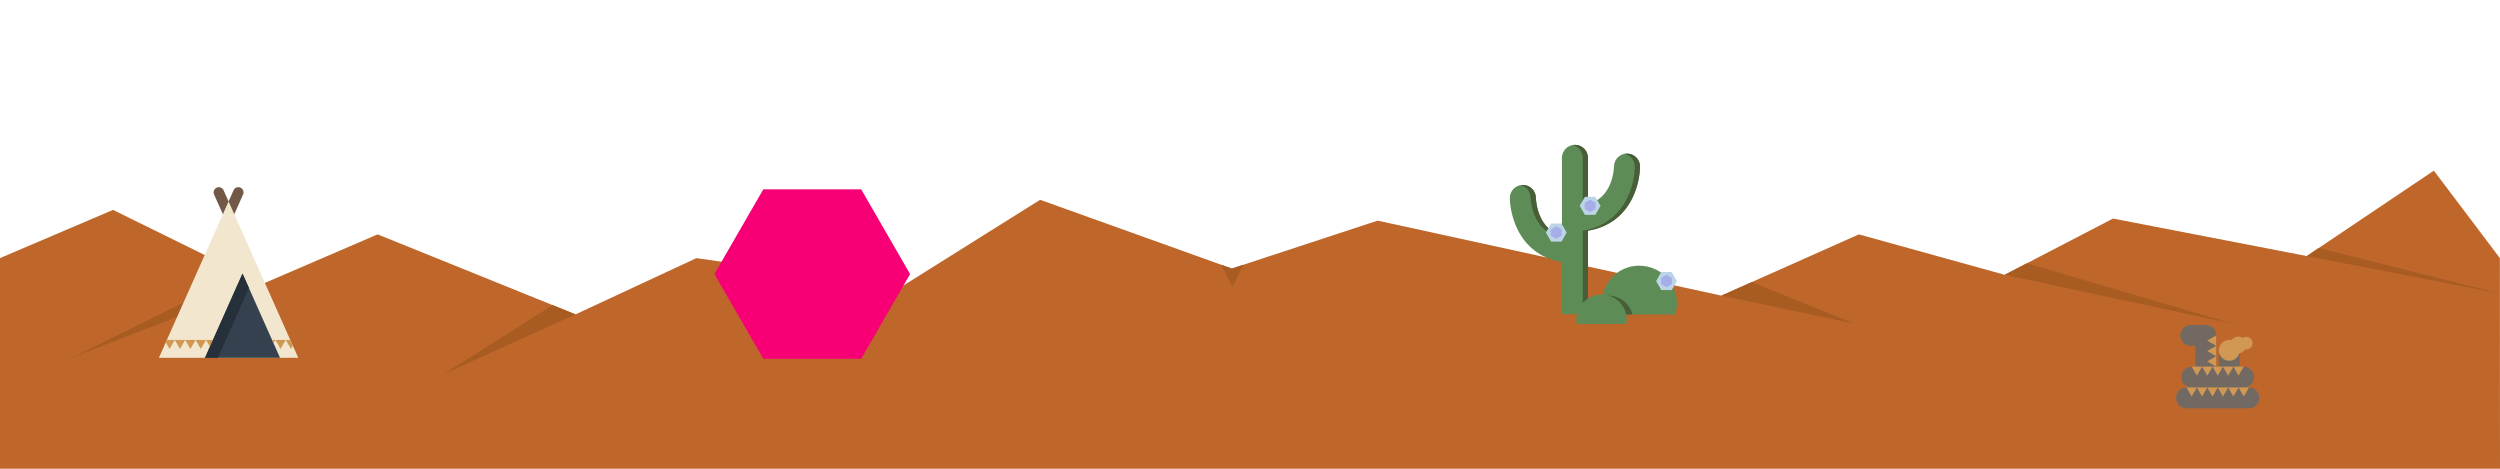
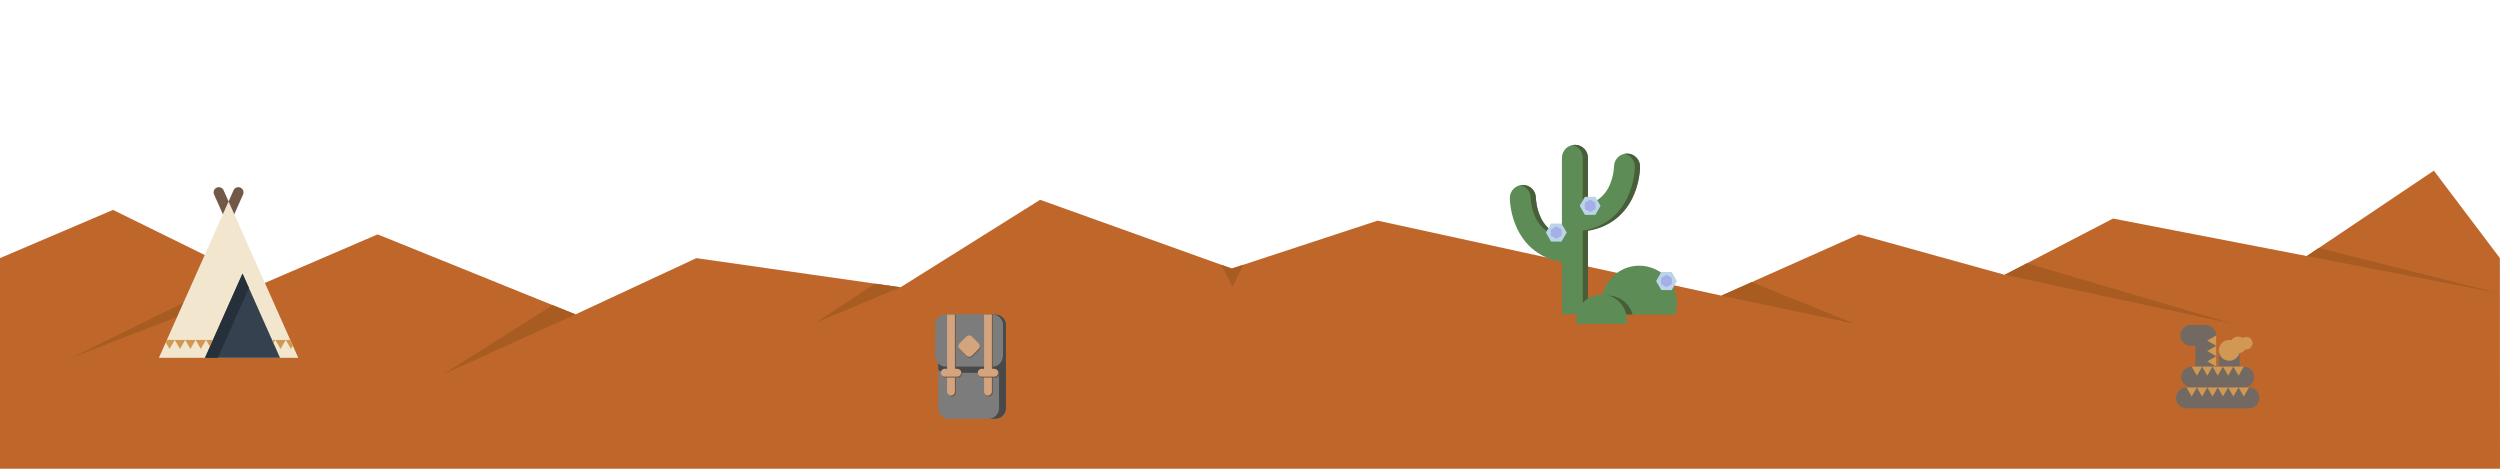
<svg xmlns="http://www.w3.org/2000/svg" version="1.1" x="0px" y="0px" viewBox="0 0 4800 900" enable-background="new 0 0 4800 900" xml:space="preserve">
  <g id="measurement_x5F_tools">
    <g>
      <polygon fill="#BF672B" points="0,495.548 217,403 505,544.707 725,450 1105,603.617 1337,495.617 1729,551.617 1997,383.617     2365,515.617 2645,423.617 3305,567.617 3569,450 3849,527.617 4057,419.617 4429,491.617 4673,327.617 4799.77,495.548 4800,900     0,900   " />
      <polygon fill="#A85C22" points="505,544.707 138,686.617 465.63,525.336   " />
      <polygon fill="#A85C22" points="1729,551.617 1566,619.617 1679.86,544.597   " />
      <polygon fill="#A85C22" points="2344.63,508.31 2366.333,550.95 2387.237,508.31 2365,515.617   " />
      <polygon fill="#A85C22" points="3305,567.617 3561.13,621.687 3363.368,541.613   " />
      <polygon fill="#A85C22" points="3849,527.617 4286.984,621.687 3891.836,505.375   " />
      <polygon fill="#A85C22" points="4429,491.617 4799.808,563.531 4451.973,476.176   " />
      <polygon fill="#A85C22" points="1105,603.617 851,718.617 1061.109,585.874   " />
    </g>
-     <g>
+     <g id="snake">
      <g>
        <path fill="#726962" d="M4235.15,623.937L4235.15,623.937h-28.945c-11.046,0-20,8.954-20,20s8.954,20,20,20h8.945v40h40v-60     C4255.15,632.891,4246.196,623.937,4235.15,623.937z" />
        <g>
          <polygon fill="#D19853" points="4255.15,663.937 4237.83,653.937 4255.15,643.937     " />
          <polygon fill="#D19853" points="4255.15,683.937 4237.83,673.937 4255.15,663.937     " />
          <polygon fill="#D19853" points="4255.15,703.937 4237.83,693.937 4255.15,683.937     " />
        </g>
      </g>
      <line x1="4280.197" y1="672.678" x2="4280.197" y2="710.774" />
      <rect x="4260.197" y="672.679" fill="#726962" width="40" height="31.259" />
      <g>
        <path fill="#726962" d="M4308.048,743.937h-100c-11.046,0-20-8.954-20-20s8.954-20,20-20h100c11.046,0,20,8.954,20,20     S4319.094,743.937,4308.048,743.937z" />
        <polygon fill="#D19853" points="4228.048,703.937 4218.048,721.258 4208.048,703.937    " />
        <polygon fill="#D19853" points="4248.048,703.937 4238.048,721.258 4228.048,703.937    " />
        <polygon fill="#D19853" points="4268.048,703.937 4258.048,721.258 4248.048,703.937    " />
        <polygon fill="#D19853" points="4288.048,703.937 4278.048,721.258 4268.048,703.937    " />
        <polygon fill="#D19853" points="4308.048,703.937 4298.048,721.258 4288.048,703.937    " />
      </g>
      <g>
        <path fill="#726962" d="M4318.048,783.937h-120c-11.046,0-20-8.954-20-20s8.954-20,20-20h120c11.046,0,20,8.954,20,20     S4329.094,783.937,4318.048,783.937z" />
        <polygon fill="#D19853" points="4238.048,743.937 4228.048,761.258 4218.048,743.937    " />
        <polygon fill="#D19853" points="4218.048,743.937 4208.048,761.258 4198.048,743.937    " />
        <polygon fill="#D19853" points="4258.048,743.937 4248.048,761.258 4238.048,743.937    " />
        <polygon fill="#D19853" points="4278.048,743.937 4268.048,761.258 4258.048,743.937    " />
        <polygon fill="#D19853" points="4298.048,743.937 4288.048,761.258 4278.048,743.937    " />
        <polygon fill="#D19853" points="4318.048,743.937 4308.048,761.258 4298.048,743.937    " />
      </g>
      <g>
        <circle fill="#D19853" cx="4297.342" cy="662.251" r="15.998" />
        <circle fill="#D19853" cx="4312.967" cy="658.865" r="11.999" />
        <circle fill="#D19853" cx="4280.197" cy="672.678" r="19.998" />
      </g>
    </g>
-     <g>
+     <g id="tent">
      <path fill="#725947" d="M438.87,421.347c-3.948,0-7.527-2.323-9.135-5.931l-18.71-41.993c-2.247-5.044,0.021-10.956,5.065-13.204    c5.044-2.246,10.955,0.021,13.204,5.065l9.575,21.491l9.575-21.491c2.248-5.045,8.159-7.312,13.204-5.065    c5.045,2.248,7.312,8.16,5.065,13.204l-18.71,41.993C446.397,419.023,442.818,421.347,438.87,421.347z" />
      <polygon fill="#F2E7CE" points="438.87,386.775 305.124,686.95 572.615,686.95   " />
      <polygon fill="#35414F" points="393.622,686.95 537.639,686.95 465.63,525.336   " />
      <polygon fill="#D19853" points="345.548,670.01 355.548,652.689 335.548,652.689   " />
      <polygon fill="#D19853" points="365.548,670.01 375.548,652.689 355.548,652.689   " />
      <polygon fill="#D19853" points="385.548,670.01 395.548,652.689 375.548,652.689   " />
      <polygon fill="#D19853" points="395.548,652.689 403.077,665.729 408.887,652.689   " />
      <polygon fill="#D19853" points="525.099,658.805 528.63,652.689 522.374,652.689   " />
      <polygon fill="#D19853" points="538.63,670.01 548.63,652.689 528.63,652.689   " />
      <g>
        <polygon fill="#D19853" points="335.548,652.689 320.389,652.689 318.28,657.422 325.548,670.01    " />
        <polygon fill="#D19853" points="558.63,670.01 562.264,663.717 557.35,652.689 548.63,652.689    " />
      </g>
      <polygon fill="#25303A" points="465.63,525.336 393.622,686.95 418.246,686.95 477.943,552.969   " />
    </g>
    <g>
      <g>
        <path fill="#5E8C57" d="M3123.889,294.877c-13.808,0-25,11.192-25,25c0,0.191-0.424,19.946-9.86,38.819     c-8.636,17.271-21.875,28.239-40.14,33.159v-88.795c0-13.807-11.193-25-25-25s-25,11.193-25,25v148.978     c-18.265-4.92-31.504-15.887-40.14-33.159c-9.437-18.873-9.86-38.628-9.86-38.819c0-13.808-11.192-25-25-25s-25,11.192-25,25     c0,3.163,0.425,31.751,15.14,61.181c9.228,18.455,22.073,33.258,38.181,43.995c13.561,9.041,29.193,15.018,46.68,17.873v100.126     h50v-160.31c17.486-2.854,33.119-8.832,46.68-17.873c16.107-10.737,28.953-25.54,38.181-43.995     c14.715-29.43,15.14-58.018,15.14-61.181C3148.889,306.07,3137.697,294.877,3123.889,294.877z" />
        <g>
          <path fill="#475E38" d="M2938.889,380.061c0,0.191,0.424,19.946,9.86,38.819c8.636,17.271,21.875,28.239,40.14,33.159v-3.526      c-13.193-5.861-23.168-15.69-30.14-29.633c-9.437-18.873-9.86-38.628-9.86-38.819c0-13.808-11.192-25-25-25      c-1.712,0-3.384,0.173-5,0.501C2930.3,357.878,2938.889,367.966,2938.889,380.061z" />
          <path fill="#475E38" d="M3038.889,303.061v88.795c3.521-0.948,6.85-2.127,10-3.526v-85.268c0-13.807-11.193-25-25-25      c-1.712,0-3.384,0.173-5,0.501C3030.3,280.879,3038.889,290.967,3038.889,303.061z" />
          <path fill="#475E38" d="M3123.889,294.877c-1.712,0-3.384,0.173-5,0.501c11.411,2.316,20,12.404,20,24.499      c0,3.163-0.425,31.751-15.14,61.181c-9.228,18.455-22.073,33.258-38.181,43.995c-13.561,9.041-29.193,15.018-46.68,17.873      v160.31h10v-160.31c17.486-2.854,33.119-8.832,46.68-17.873c16.107-10.737,28.953-25.54,38.181-43.995      c14.715-29.43,15.14-58.018,15.14-61.181C3148.889,306.07,3137.697,294.877,3123.889,294.877z" />
        </g>
      </g>
      <polygon fill="#BCD4E8" points="3043.04,412.504 3033.04,395.183 3043.04,377.863 3063.04,377.863 3073.04,395.183     3063.04,412.504   " />
      <polygon fill="#BCD4E8" points="2978.064,463.825 2968.064,446.504 2978.064,429.184 2998.064,429.184 3008.064,446.504     2998.064,463.825   " />
      <polygon fill="#A6AEE8" points="3063.419,401.175 3053.04,407.167 3042.662,401.175 3042.662,389.191 3053.04,383.199     3063.419,389.191   " />
      <polygon fill="#A6AEE8" points="2998.443,452.496 2988.064,458.488 2977.686,452.496 2977.686,440.512 2988.064,434.52     2998.443,440.512   " />
    </g>
    <g>
      <g>
        <path fill="#5E8C57" d="M3216.529,603.774c2.07-6.734,3.189-13.883,3.189-21.296c0-39.978-32.409-72.386-72.386-72.386     s-72.386,32.408-72.386,72.386c0,7.412,1.119,14.562,3.189,21.296H3216.529z" />
        <path fill="#475E38" d="M3087.69,567.642c-3.583,0-7.071,0.401-10.433,1.14c-0.85,4.437-1.311,9.011-1.311,13.696     c0,7.412,1.119,14.562,3.189,21.296h55.372C3129.08,582.985,3110.178,567.642,3087.69,567.642z" />
        <path fill="#5E8C57" d="M3122.661,621.939c0.434-2.606,0.671-5.278,0.671-8.007c0-26.723-21.663-48.386-48.386-48.386     c-26.723,0-48.386,21.663-48.386,48.386c0,2.729,0.237,5.401,0.671,8.007H3122.661z" />
      </g>
      <polygon fill="#BCD4E8" points="3189.718,556.933 3179.718,539.612 3189.718,522.292 3209.718,522.292 3219.718,539.612     3209.718,556.933   " />
      <polygon fill="#A6AEE8" points="3210.096,545.604 3199.718,551.596 3189.34,545.604 3189.34,533.62 3199.718,527.628     3210.096,533.62   " />
    </g>
-     <polygon fill="#F80075" points="1465.551,688.934 1371.603,526.21 1465.551,363.487 1653.448,363.487 1747.396,526.21    1653.448,688.934  " />
+     <g id="bag">
+       <path fill="#7C7C7C" d="M1911.443,603.937h-90c-11.046,0-20,8.954-20,20v160c0,11.046,8.954,20,20,20h90c11.046,0,20-8.954,20-20    v-160C1931.443,612.891,1922.489,603.937,1911.443,603.937z" />
+       <path fill="#494949" d="M1911.443,603.937h-13.279c11.046,0,20,8.954,20,20v160c0,11.046-8.954,20-20,20h13.279    c11.046,0,20-8.954,20-20v-160C1931.443,612.891,1922.489,603.937,1911.443,603.937z" />
+       <path fill="#7C7C7C" d="M1905.761,603.937h-90c-11.046,0-20,8.954-20,20v60c0,11.046,8.954,20,20,20h90c11.046,0,20-8.954,20-20    v-60C1925.761,612.891,1916.807,603.937,1905.761,603.937z" />
+       <g>
+         <path fill="#494949" d="M1815.761,715.83h90c11.046,0,20-8.954,20-20v-11.893c0,11.046-8.954,20-20,20h-90     c-5.617,0-10.685-2.323-14.318-6.051v11.893C1805.076,713.507,1810.144,715.83,1815.761,715.83z" />
+       </g>
+       <path fill="#725947" d="M1861.761,686.965c-1.989,0-3.896-0.79-5.304-2.197l-13.014-13.015c-2.929-2.929-2.929-7.677,0-10.606    l13.014-13.014c2.93-2.928,7.678-2.928,10.607,0l13.014,13.014c2.929,2.93,2.929,7.678,0,10.606l-13.014,13.015    C1865.657,686.175,1863.75,686.965,1861.761,686.965z" />
+       <path fill="#725947" d="M1910.934,725.056h-24.082c-4.143,0-7.5-3.357-7.5-7.5s3.357-7.5,7.5-7.5h24.082    c4.143,0,7.5,3.357,7.5,7.5S1915.076,725.056,1910.934,725.056z" />
+       <path fill="#D3A47D" d="M1860.761,684.965c-1.989,0-3.896-0.79-5.304-2.197l-13.014-13.015c-2.929-2.929-2.929-7.677,0-10.606    l13.014-13.014c2.93-2.928,7.678-2.928,10.607,0l13.014,13.014c2.929,2.93,2.929,7.678,0,10.606l-13.014,13.015    C1864.657,684.175,1862.75,684.965,1860.761,684.965z" />
+       <path fill="#725947" d="M1891.392,603.937v149.9c0,4.143,3.357,7.5,7.5,7.5s7.5-3.357,7.5-7.5v-149.9H1891.392z" />
+       <g>
+         <path fill="#725947" d="M1820.391,725.056v28.782c0,4.143,3.357,7.5,7.5,7.5s7.5-3.357,7.5-7.5v-28.782H1820.391z" />
+         <rect x="1820.392" y="603.937" fill="#725947" width="15" height="106.119" />
+       </g>
+       <path fill="#D3A47D" d="M1818.391,603.937v147.9c0,4.143,3.357,7.5,7.5,7.5s7.5-3.357,7.5-7.5v-147.9H1818.391z" />
+       <path fill="#D3A47D" d="M1889.392,603.937v147.9c0,4.143,3.357,7.5,7.5,7.5s7.5-3.357,7.5-7.5v-147.9H1889.392z" />
+       <path fill="#725947" d="M1910.934,725.056h-24.082c-4.143,0-7.5-3.357-7.5-7.5s3.357-7.5,7.5-7.5h24.082    c4.143,0,7.5,3.357,7.5,7.5S1915.076,725.056,1910.934,725.056z" />
+       <path fill="#D3A47D" d="M1908.934,723.056h-24.082c-4.143,0-7.5-3.357-7.5-7.5s3.357-7.5,7.5-7.5h24.082    c4.143,0,7.5,3.357,7.5,7.5S1913.076,723.056,1908.934,723.056z" />
+       <path fill="#725947" d="M1839.933,725.056h-24.082c-4.143,0-7.5-3.357-7.5-7.5s3.357-7.5,7.5-7.5h24.082    c4.143,0,7.5,3.357,7.5,7.5S1844.075,725.056,1839.933,725.056z" />
+       <path fill="#D3A47D" d="M1837.933,723.056h-24.082c-4.143,0-7.5-3.357-7.5-7.5s3.357-7.5,7.5-7.5h24.082    c4.143,0,7.5,3.357,7.5,7.5S1842.075,723.056,1837.933,723.056z" />
+     </g>
  </g>
</svg>
